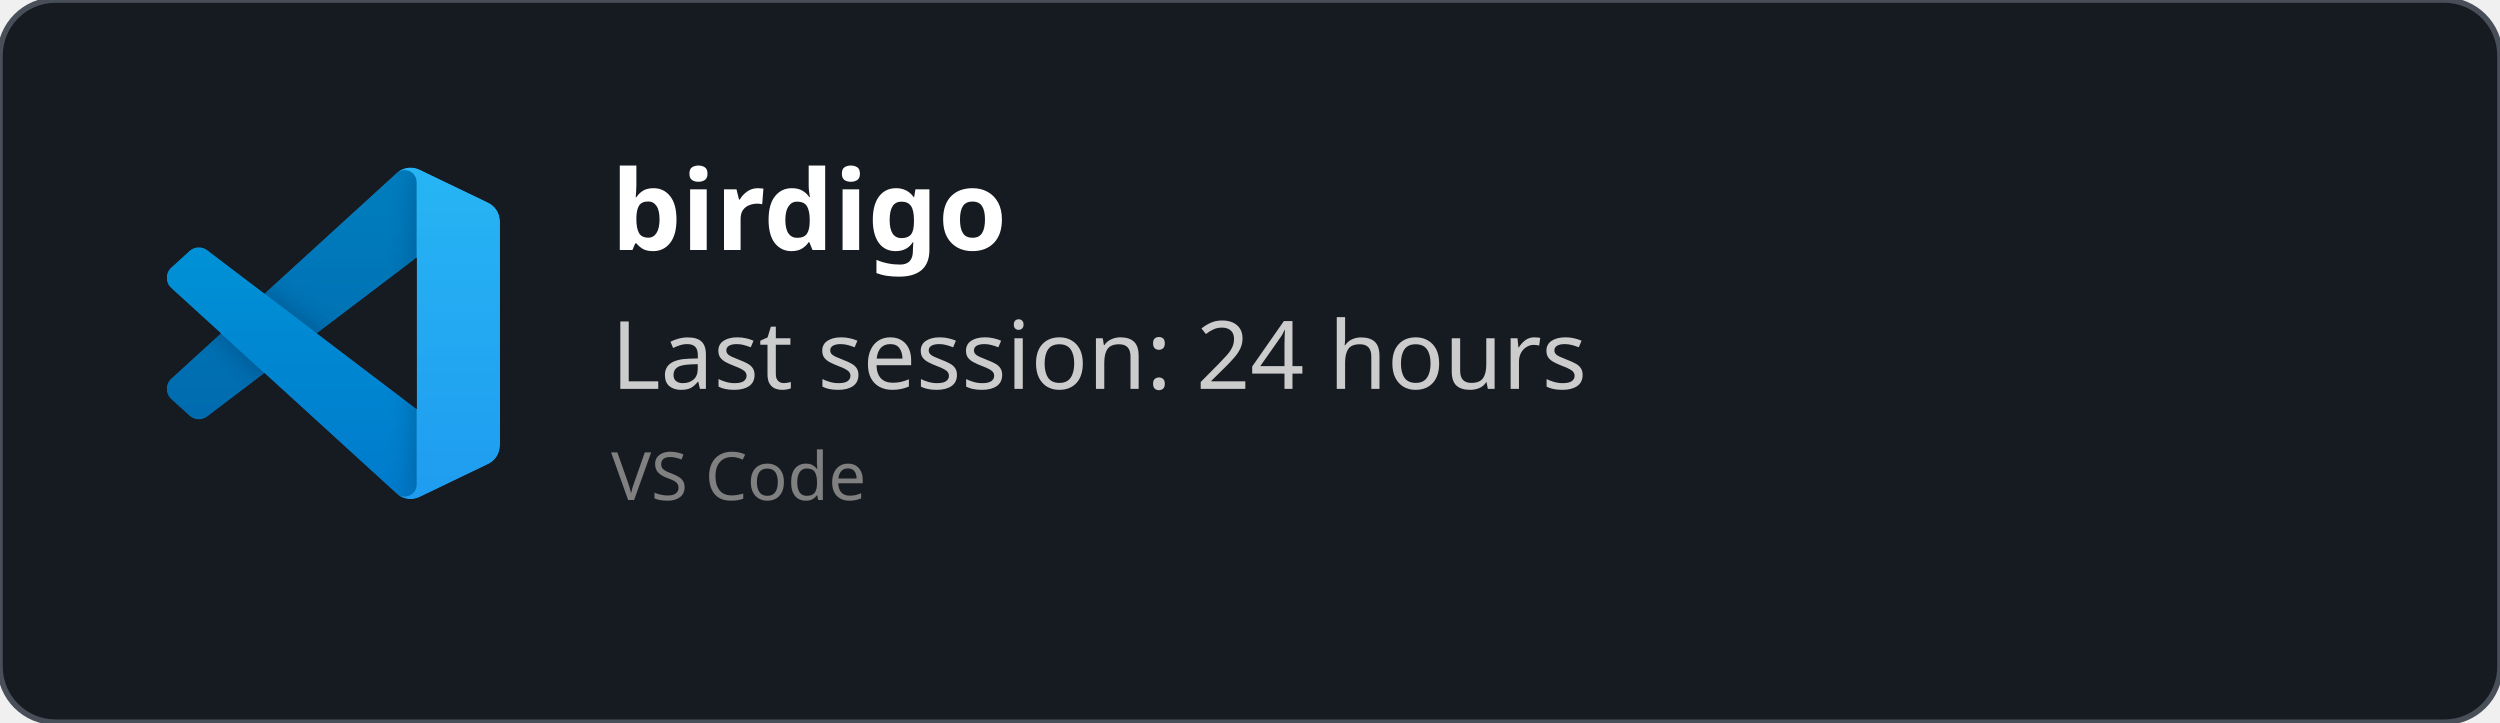
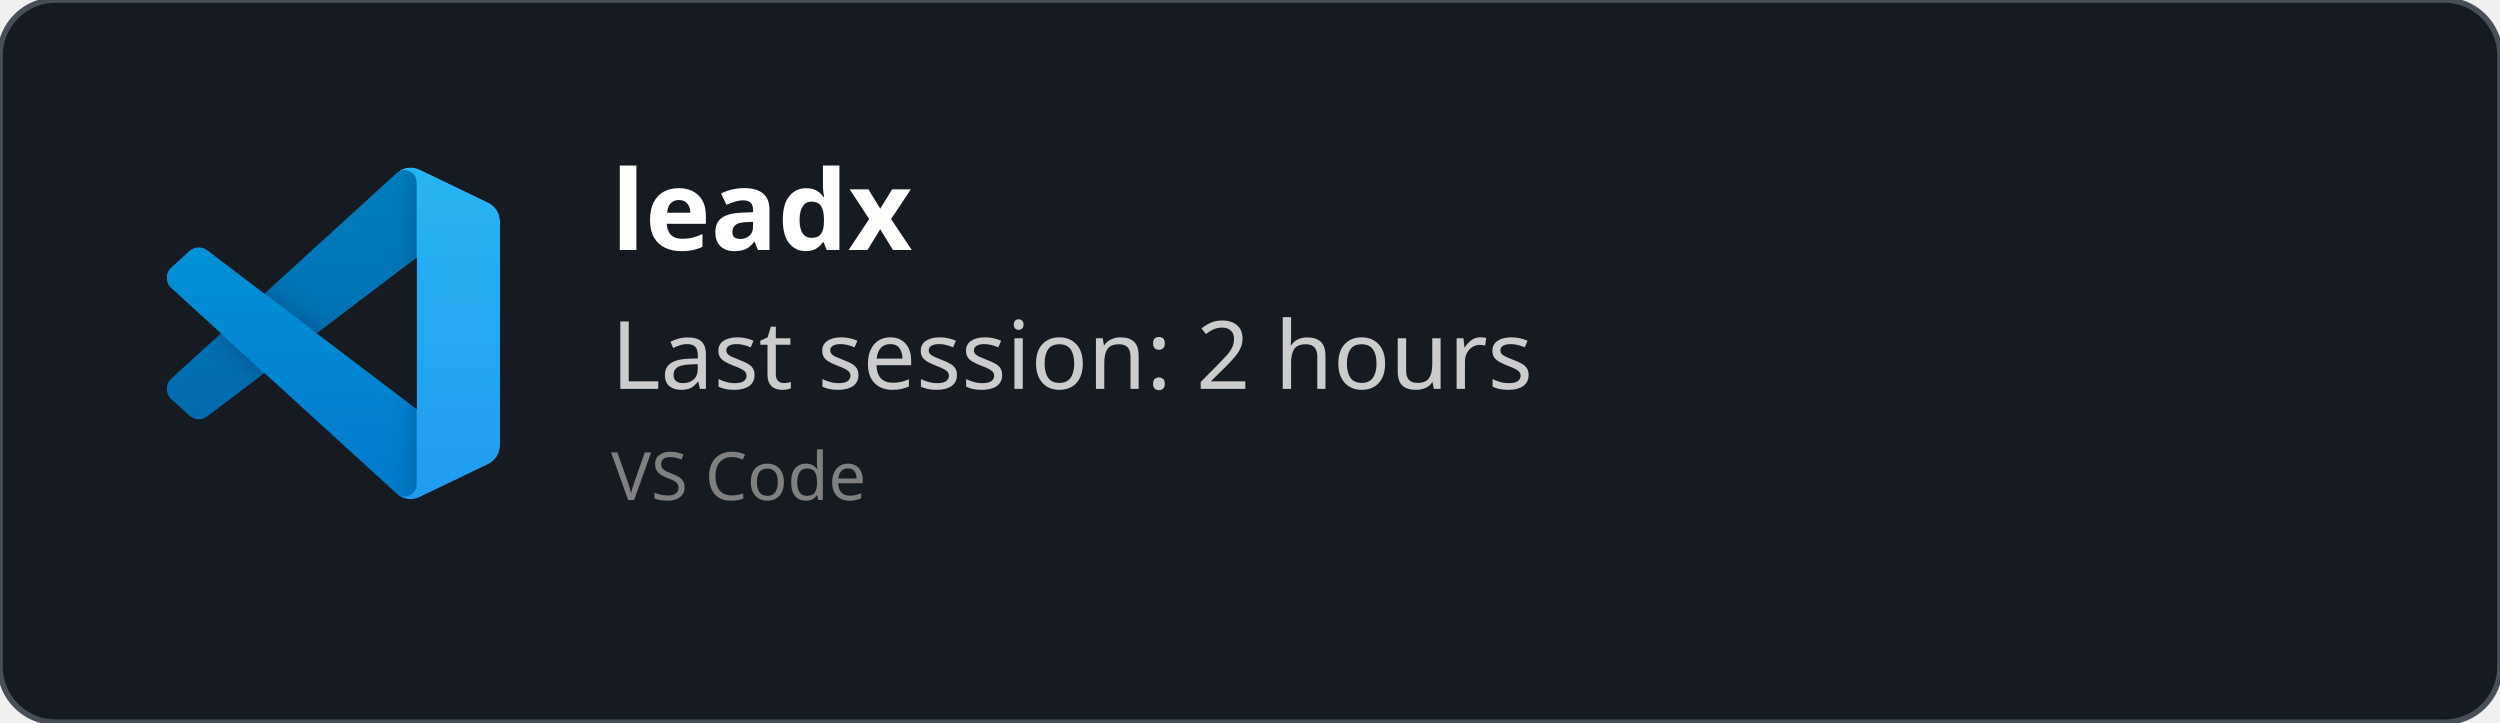
<svg xmlns="http://www.w3.org/2000/svg" width="450" height="130" viewBox="0 0 450 130" fill="none" role="img">
  <style>
    *{
        font-family: 'Segoe UI', Ubuntu, monospace
    }
    </style>
  <defs>
    <clipPath id="horizontalClip" x="20" y="20" width="500" height="200">
      <rect x="90" y="20" width="300" height="50" />
    </clipPath>
  </defs>
  <rect width="450" height="130" fill="rgba(22,27,34)" stroke="#484f58" stroke-width="1" fill-opacity="1" stroke-opacity="1" x="0" y="0" rx="10px" ry="10px">
    </rect>
  <svg width="60" height="60" x="30" y="30" viewBox="0 0 100 100" fill="none" id="vscode">
    <mask id="mask0" mask-type="alpha" maskUnits="userSpaceOnUse" x="0" y="0" width="100" height="100">
      <path fill-rule="evenodd" clip-rule="evenodd" d="M70.912 99.317C72.487 99.931 74.283 99.891 75.873 99.126L96.461 89.22C98.624 88.179 100 85.989 100 83.587V16.413C100 14.011 98.624 11.822 96.461 10.781L75.873 0.874C73.786 -0.13 71.345 0.116 69.513 1.447C69.252 1.637 69.003 1.849 68.769 2.083L29.355 38.041L12.187 25.01C10.589 23.797 8.354 23.896 6.869 25.246L1.363 30.255C-0.453 31.906 -0.455 34.763 1.359 36.417L16.247 50L1.359 63.583C-0.455 65.237 -0.453 68.094 1.363 69.745L6.869 74.754C8.354 76.104 10.589 76.204 12.187 74.99L29.355 61.959L68.769 97.917C69.392 98.541 70.125 99.01 70.912 99.317ZM75.015 27.299L45.109 50L75.015 72.701V27.299Z" fill="white" />
    </mask>
    <g mask="url(#mask0)">
      <path d="M96.461 10.796L75.857 0.876C73.472 -0.273 70.622 0.212 68.75 2.083L1.299 63.583C-0.516 65.237 -0.514 68.094 1.303 69.745L6.813 74.754C8.298 76.104 10.535 76.204 12.134 74.99L93.361 13.37C96.086 11.303 100 13.246 100 16.667V16.427C100 14.027 98.625 11.838 96.461 10.796Z" fill="#0065A9" />
      <g filter="url(#filter0_d)">
        <path d="M96.461 89.204L75.857 99.124C73.472 100.273 70.622 99.788 68.75 97.917L1.299 36.417C-0.516 34.763 -0.514 31.906 1.303 30.255L6.813 25.246C8.298 23.896 10.535 23.796 12.134 25.009L93.361 86.63C96.086 88.697 100 86.754 100 83.333V83.573C100 85.974 98.625 88.162 96.461 89.204Z" fill="#007ACC" />
      </g>
      <g filter="url(#filter1_d)">
        <path d="M75.858 99.126C73.472 100.274 70.622 99.788 68.75 97.917C71.056 100.223 75 98.59 75 95.328V4.672C75 1.41 71.056 -0.223 68.75 2.083C70.622 0.211 73.472 -0.274 75.858 0.874L96.459 10.781C98.623 11.822 100 14.011 100 16.413V83.587C100 85.989 98.623 88.179 96.459 89.22L75.858 99.126Z" fill="#1F9CF0" />
      </g>
      <g style="mix-blend-mode:overlay" opacity="0.25">
        <path fill-rule="evenodd" clip-rule="evenodd" d="M70.851 99.317C72.426 99.931 74.222 99.891 75.812 99.126L96.4 89.22C98.563 88.179 99.939 85.989 99.939 83.587V16.413C99.939 14.011 98.564 11.822 96.4 10.781L75.812 0.874C73.725 -0.13 71.284 0.116 69.453 1.447C69.191 1.637 68.942 1.849 68.708 2.083L29.294 38.041L12.126 25.01C10.528 23.796 8.293 23.896 6.809 25.246L1.302 30.255C-0.513 31.906 -0.515 34.763 1.298 36.417L16.186 50L1.298 63.583C-0.515 65.237 -0.513 68.094 1.302 69.745L6.809 74.754C8.293 76.104 10.528 76.204 12.126 74.99L29.294 61.959L68.708 97.917C69.332 98.54 70.064 99.01 70.851 99.317ZM74.954 27.299L45.048 50L74.954 72.701V27.299Z" fill="url(#paint0_linear)" />
      </g>
    </g>
    <defs>
      <filter id="filter0_d" x="-8.394" y="15.829" width="116.727" height="92.246" filterUnits="userSpaceOnUse" color-interpolation-filters="sRGB">
        <feFlood flood-opacity="0" result="BackgroundImageFix" />
        <feColorMatrix in="SourceAlpha" type="matrix" values="0 0 0 0 0 0 0 0 0 0 0 0 0 0 0 0 0 0 127 0" />
        <feOffset />
        <feGaussianBlur stdDeviation="4.167" />
        <feColorMatrix type="matrix" values="0 0 0 0 0 0 0 0 0 0 0 0 0 0 0 0 0 0 0.25 0" />
        <feBlend mode="overlay" in2="BackgroundImageFix" result="effect1_dropShadow" />
        <feBlend mode="normal" in="SourceGraphic" in2="effect1_dropShadow" result="shape" />
      </filter>
      <filter id="filter1_d" x="60.417" y="-8.076" width="47.917" height="116.151" filterUnits="userSpaceOnUse" color-interpolation-filters="sRGB">
        <feFlood flood-opacity="0" result="BackgroundImageFix" />
        <feColorMatrix in="SourceAlpha" type="matrix" values="0 0 0 0 0 0 0 0 0 0 0 0 0 0 0 0 0 0 127 0" />
        <feOffset />
        <feGaussianBlur stdDeviation="4.167" />
        <feColorMatrix type="matrix" values="0 0 0 0 0 0 0 0 0 0 0 0 0 0 0 0 0 0 0.25 0" />
        <feBlend mode="overlay" in2="BackgroundImageFix" result="effect1_dropShadow" />
        <feBlend mode="normal" in="SourceGraphic" in2="effect1_dropShadow" result="shape" />
      </filter>
      <linearGradient id="paint0_linear" x1="49.939" y1="0.258" x2="49.939" y2="99.742" gradientUnits="userSpaceOnUse">
        <stop stop-color="white" />
        <stop offset="1" stop-color="white" stop-opacity="0" />
      </linearGradient>
    </defs>
  </svg>
  <text x="110" y="45" font-size="20" clip-path="url(#horizontalClip)" font-weight="bold" font-family="Ubuntu" fill="white">
-     birdigo
+     leadx
    </text>
  <text x="110" y="70" font-size="17px" font-family="Ubuntu" fill="#ccc">
-     Last session: 24 hours
+     Last session: 2 hours
    </text>
  <text x="110" y="90" font-size="12px" font-family="Ubuntu" fill="grey">
    VS Code
    </text>
</svg>
